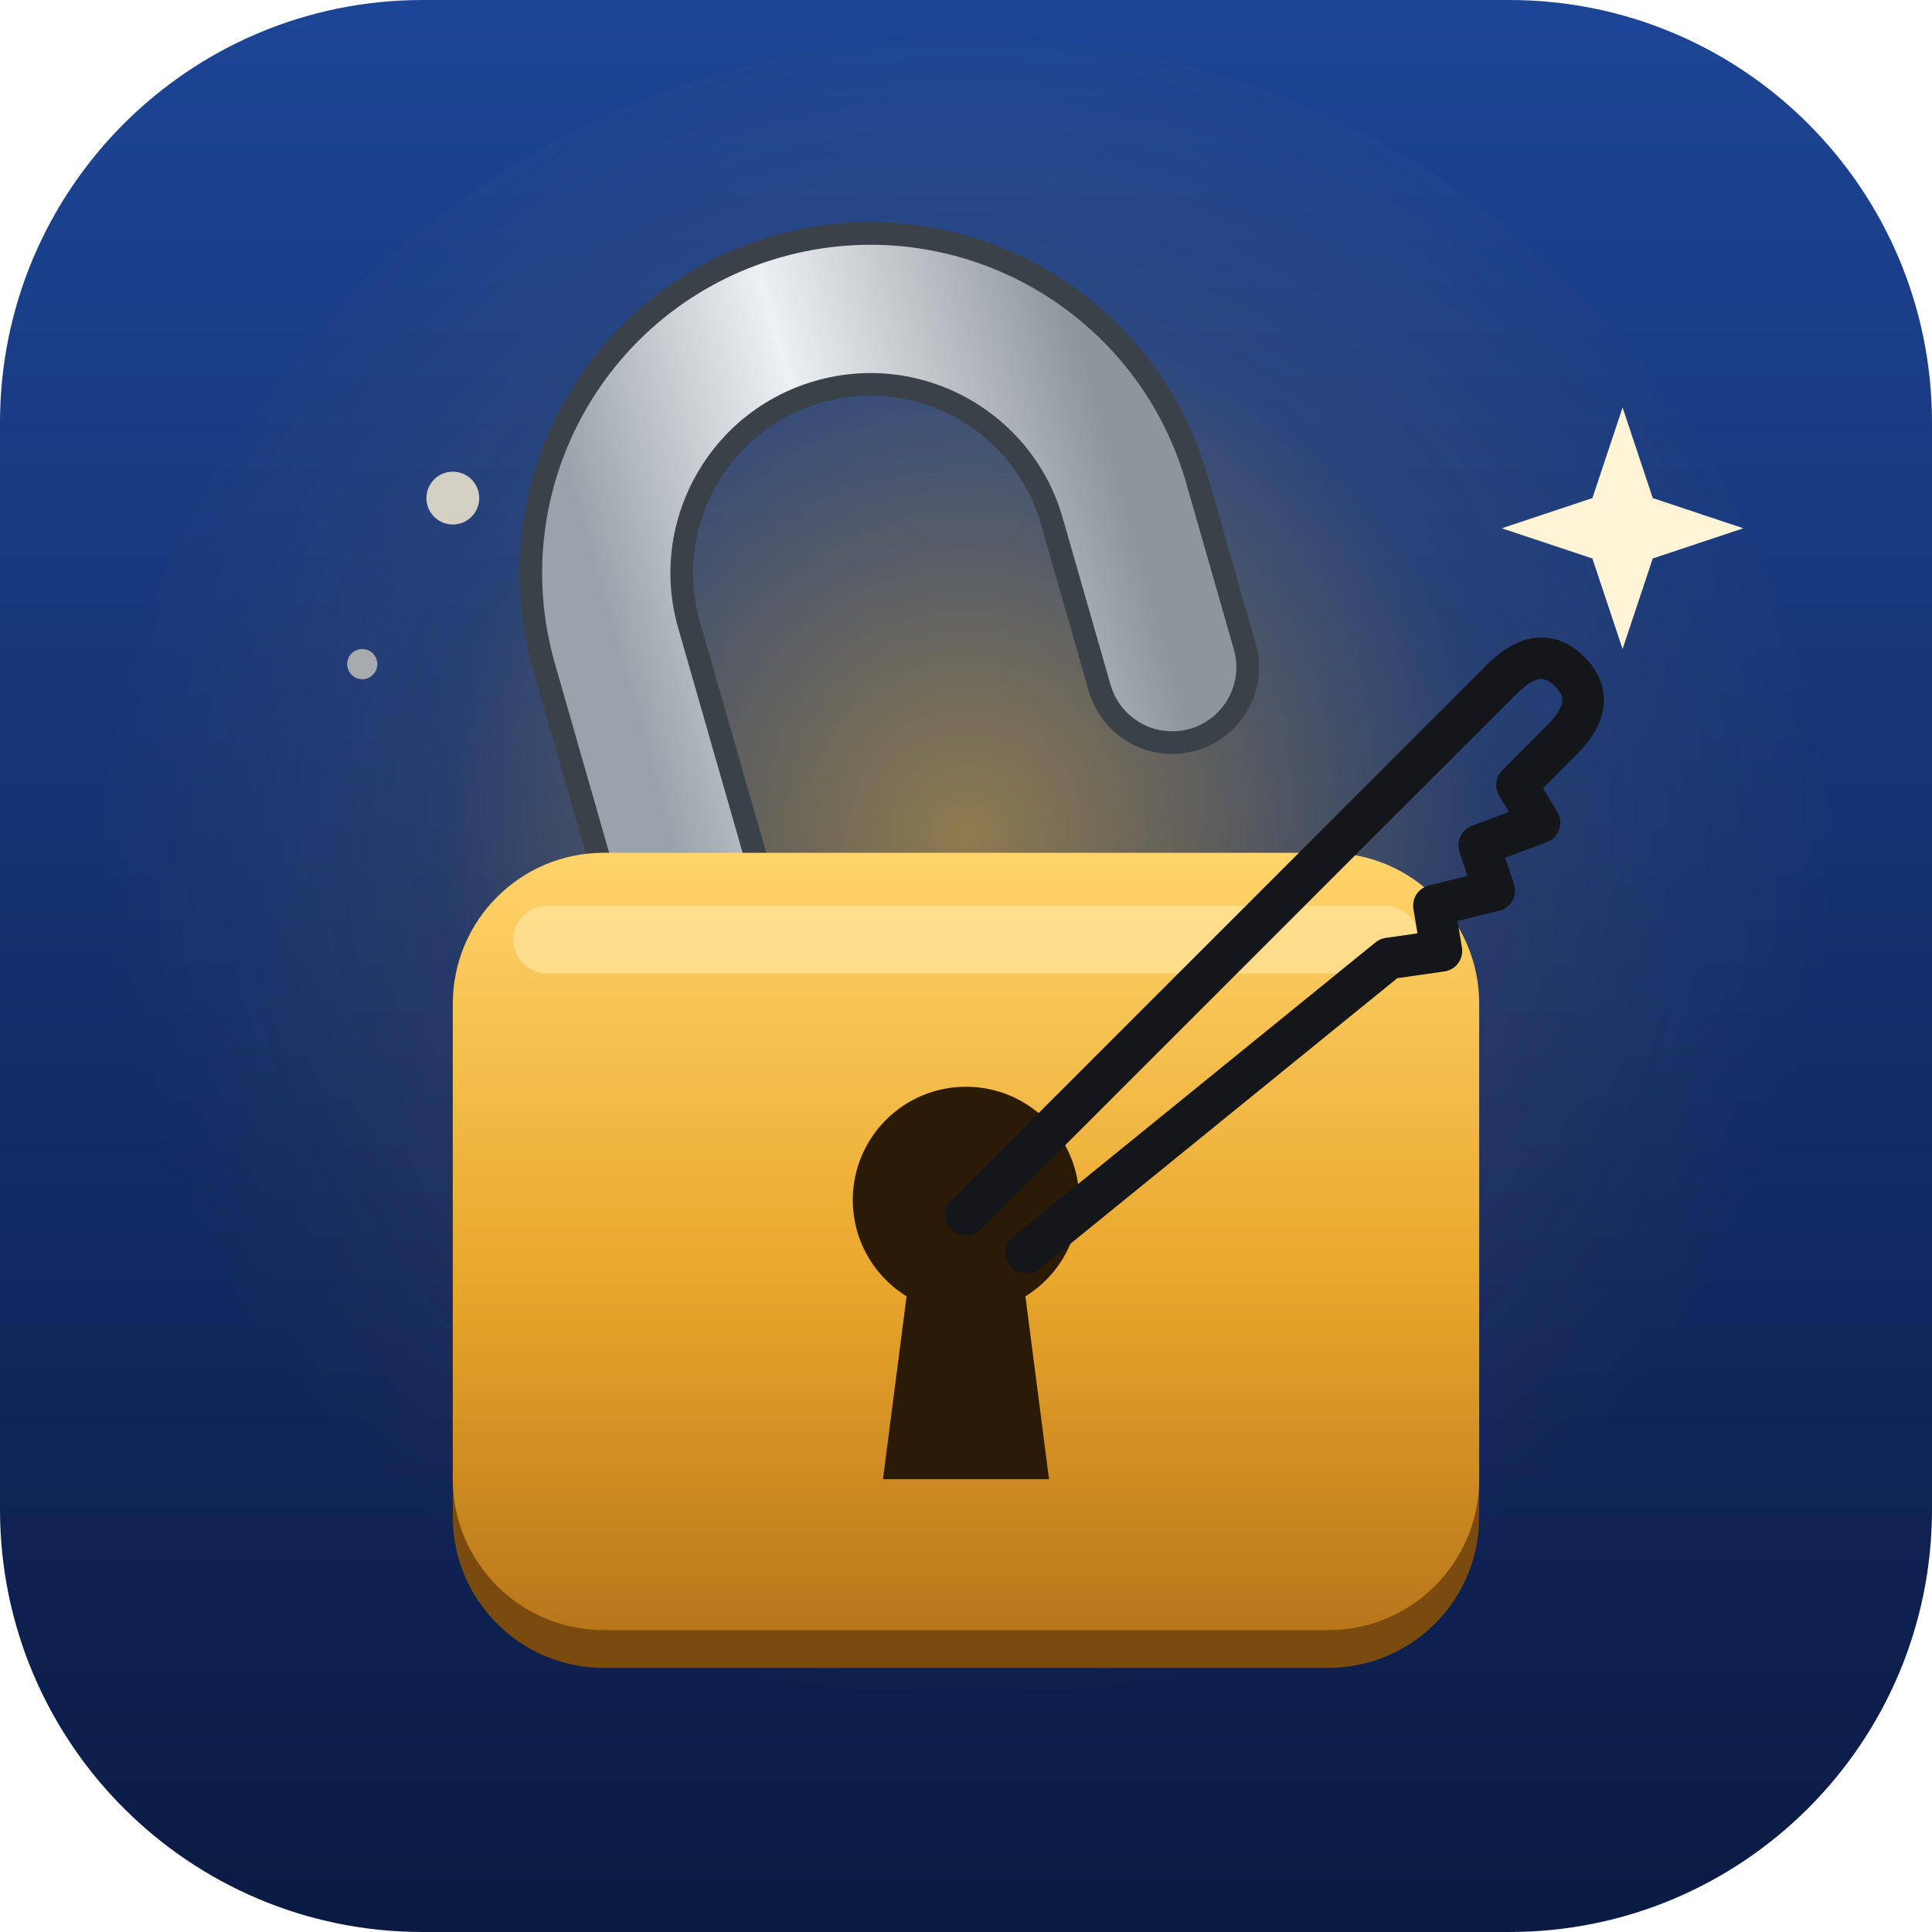
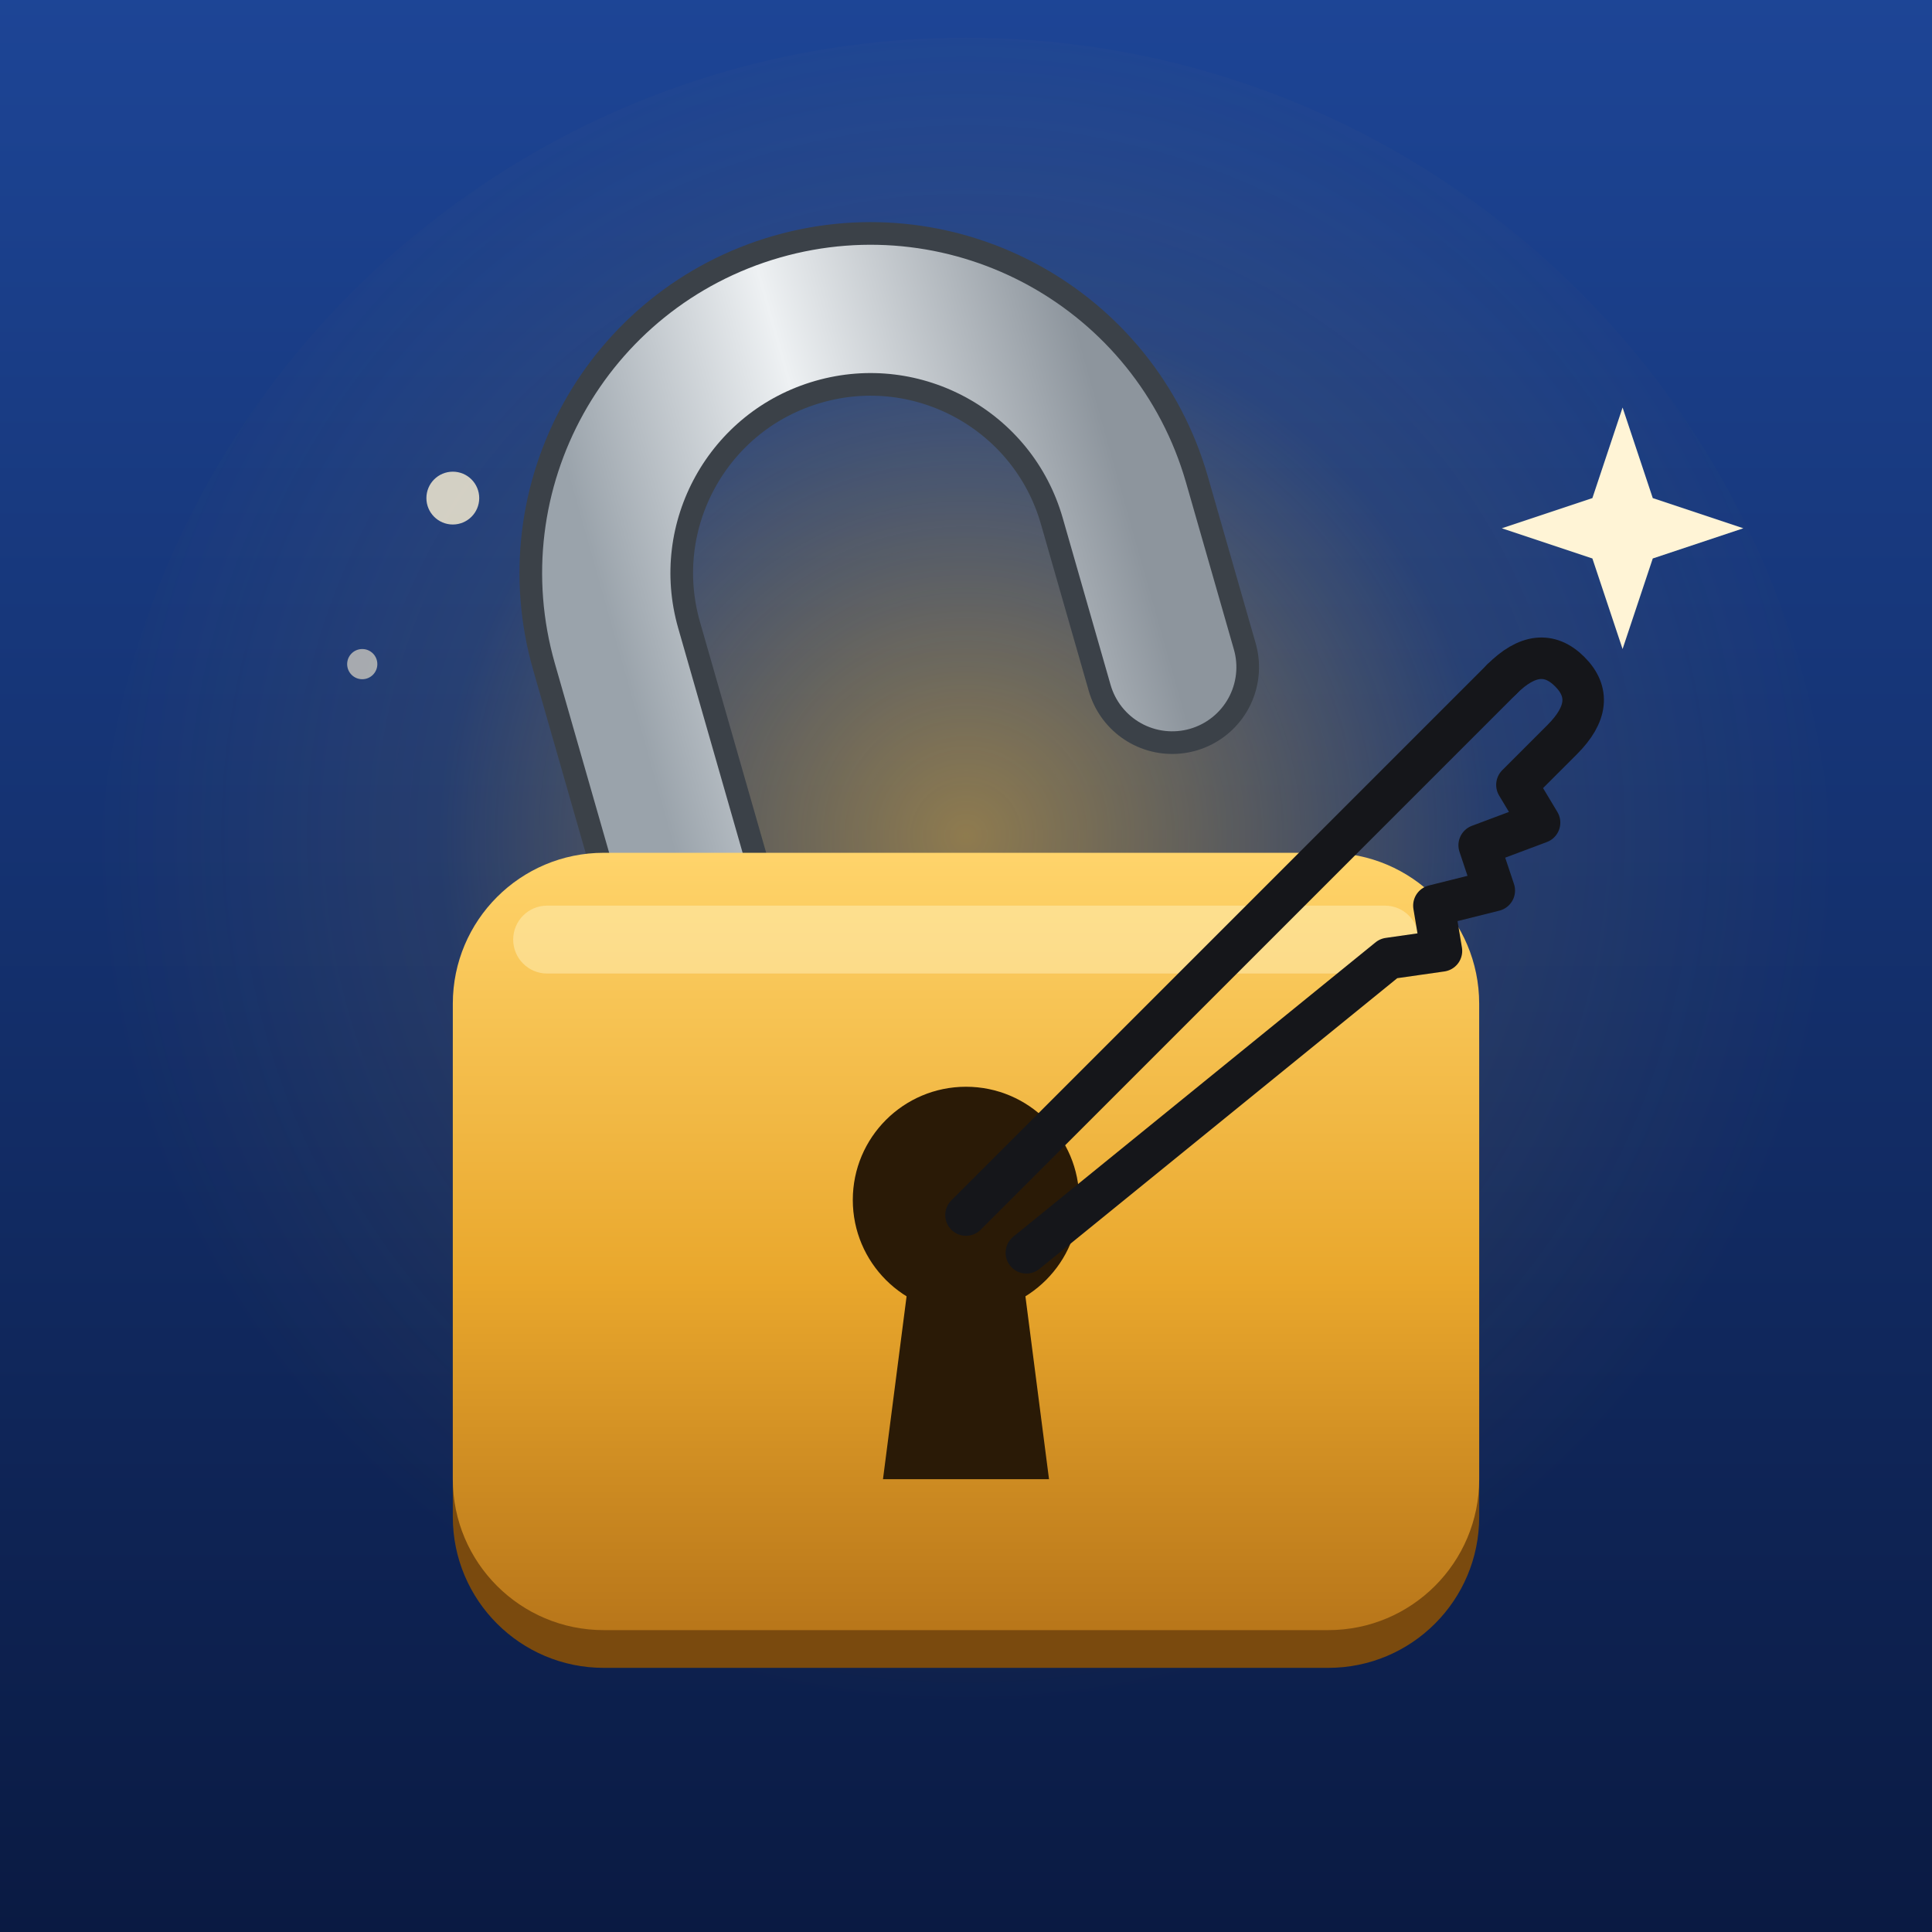
<svg xmlns="http://www.w3.org/2000/svg" viewBox="0 0 512 512">
  <defs>
    <linearGradient id="bg" x1="0" y1="0" x2="0" y2="1">
      <stop offset="0" stop-color="#1d4596" />
      <stop offset="1" stop-color="#0a1a42" />
    </linearGradient>
    <radialGradient id="glow" cx="0.5" cy="0.46" r="0.5">
      <stop offset="0" stop-color="#f2b632" stop-opacity="0.55" />
      <stop offset="0.6" stop-color="#f2b632" stop-opacity="0.08" />
      <stop offset="1" stop-color="#f2b632" stop-opacity="0" />
    </radialGradient>
    <linearGradient id="brass" x1="0" y1="0" x2="0" y2="1">
      <stop offset="0" stop-color="#ffd46b" />
      <stop offset="0.55" stop-color="#e9a72c" />
      <stop offset="1" stop-color="#b8761a" />
    </linearGradient>
    <linearGradient id="steel" x1="0" y1="0" x2="1" y2="0">
      <stop offset="0" stop-color="#9aa3ab" />
      <stop offset="0.45" stop-color="#eef1f3" />
      <stop offset="1" stop-color="#8d959d" />
    </linearGradient>
  </defs>
-   <rect width="512" height="512" rx="112" fill="url(#bg)" />
+   <rect width="512" height="512" fill="url(#bg)" />
  <circle cx="256" cy="240" r="230" fill="url(#glow)" />
  <g transform="rotate(-16 186 250)">
    <path d="M186 262 V168 A70 70 0 0 1 326 168 V214" fill="none" stroke="#3b4148" stroke-width="46" stroke-linecap="round" />
    <path d="M186 262 V168 A70 70 0 0 1 326 168 V214" fill="none" stroke="url(#steel)" stroke-width="34" stroke-linecap="round" />
  </g>
  <rect x="120" y="236" width="272" height="206" rx="40" fill="#7a4a0e" />
  <rect x="120" y="226" width="272" height="206" rx="40" fill="url(#brass)" />
  <rect x="136" y="240" width="240" height="18" rx="9" fill="#fff3c4" opacity="0.45" />
  <circle cx="256" cy="318" r="30" fill="#2a1a06" />
  <path d="M242 330 L234 392 H278 L270 330 Z" fill="#2a1a06" />
  <g stroke="#15161a" stroke-width="11" stroke-linecap="round" stroke-linejoin="round" fill="none">
    <path d="M256 322 L398 180" />
    <path d="M398 180 q10 -10 18 -2 q8 8 -2 18 l-12 12 l6 10 l-16 6 l4 12 l-16 4 l2 12 l-14 2 L272 332" />
  </g>
  <g fill="#fff4d6">
    <path d="M430 108 l8 24 l24 8 l-24 8 l-8 24 l-8 -24 l-24 -8 l24 -8 z" />
    <circle cx="120" cy="132" r="7" opacity="0.8" />
    <circle cx="96" cy="176" r="4" opacity="0.6" />
  </g>
</svg>
